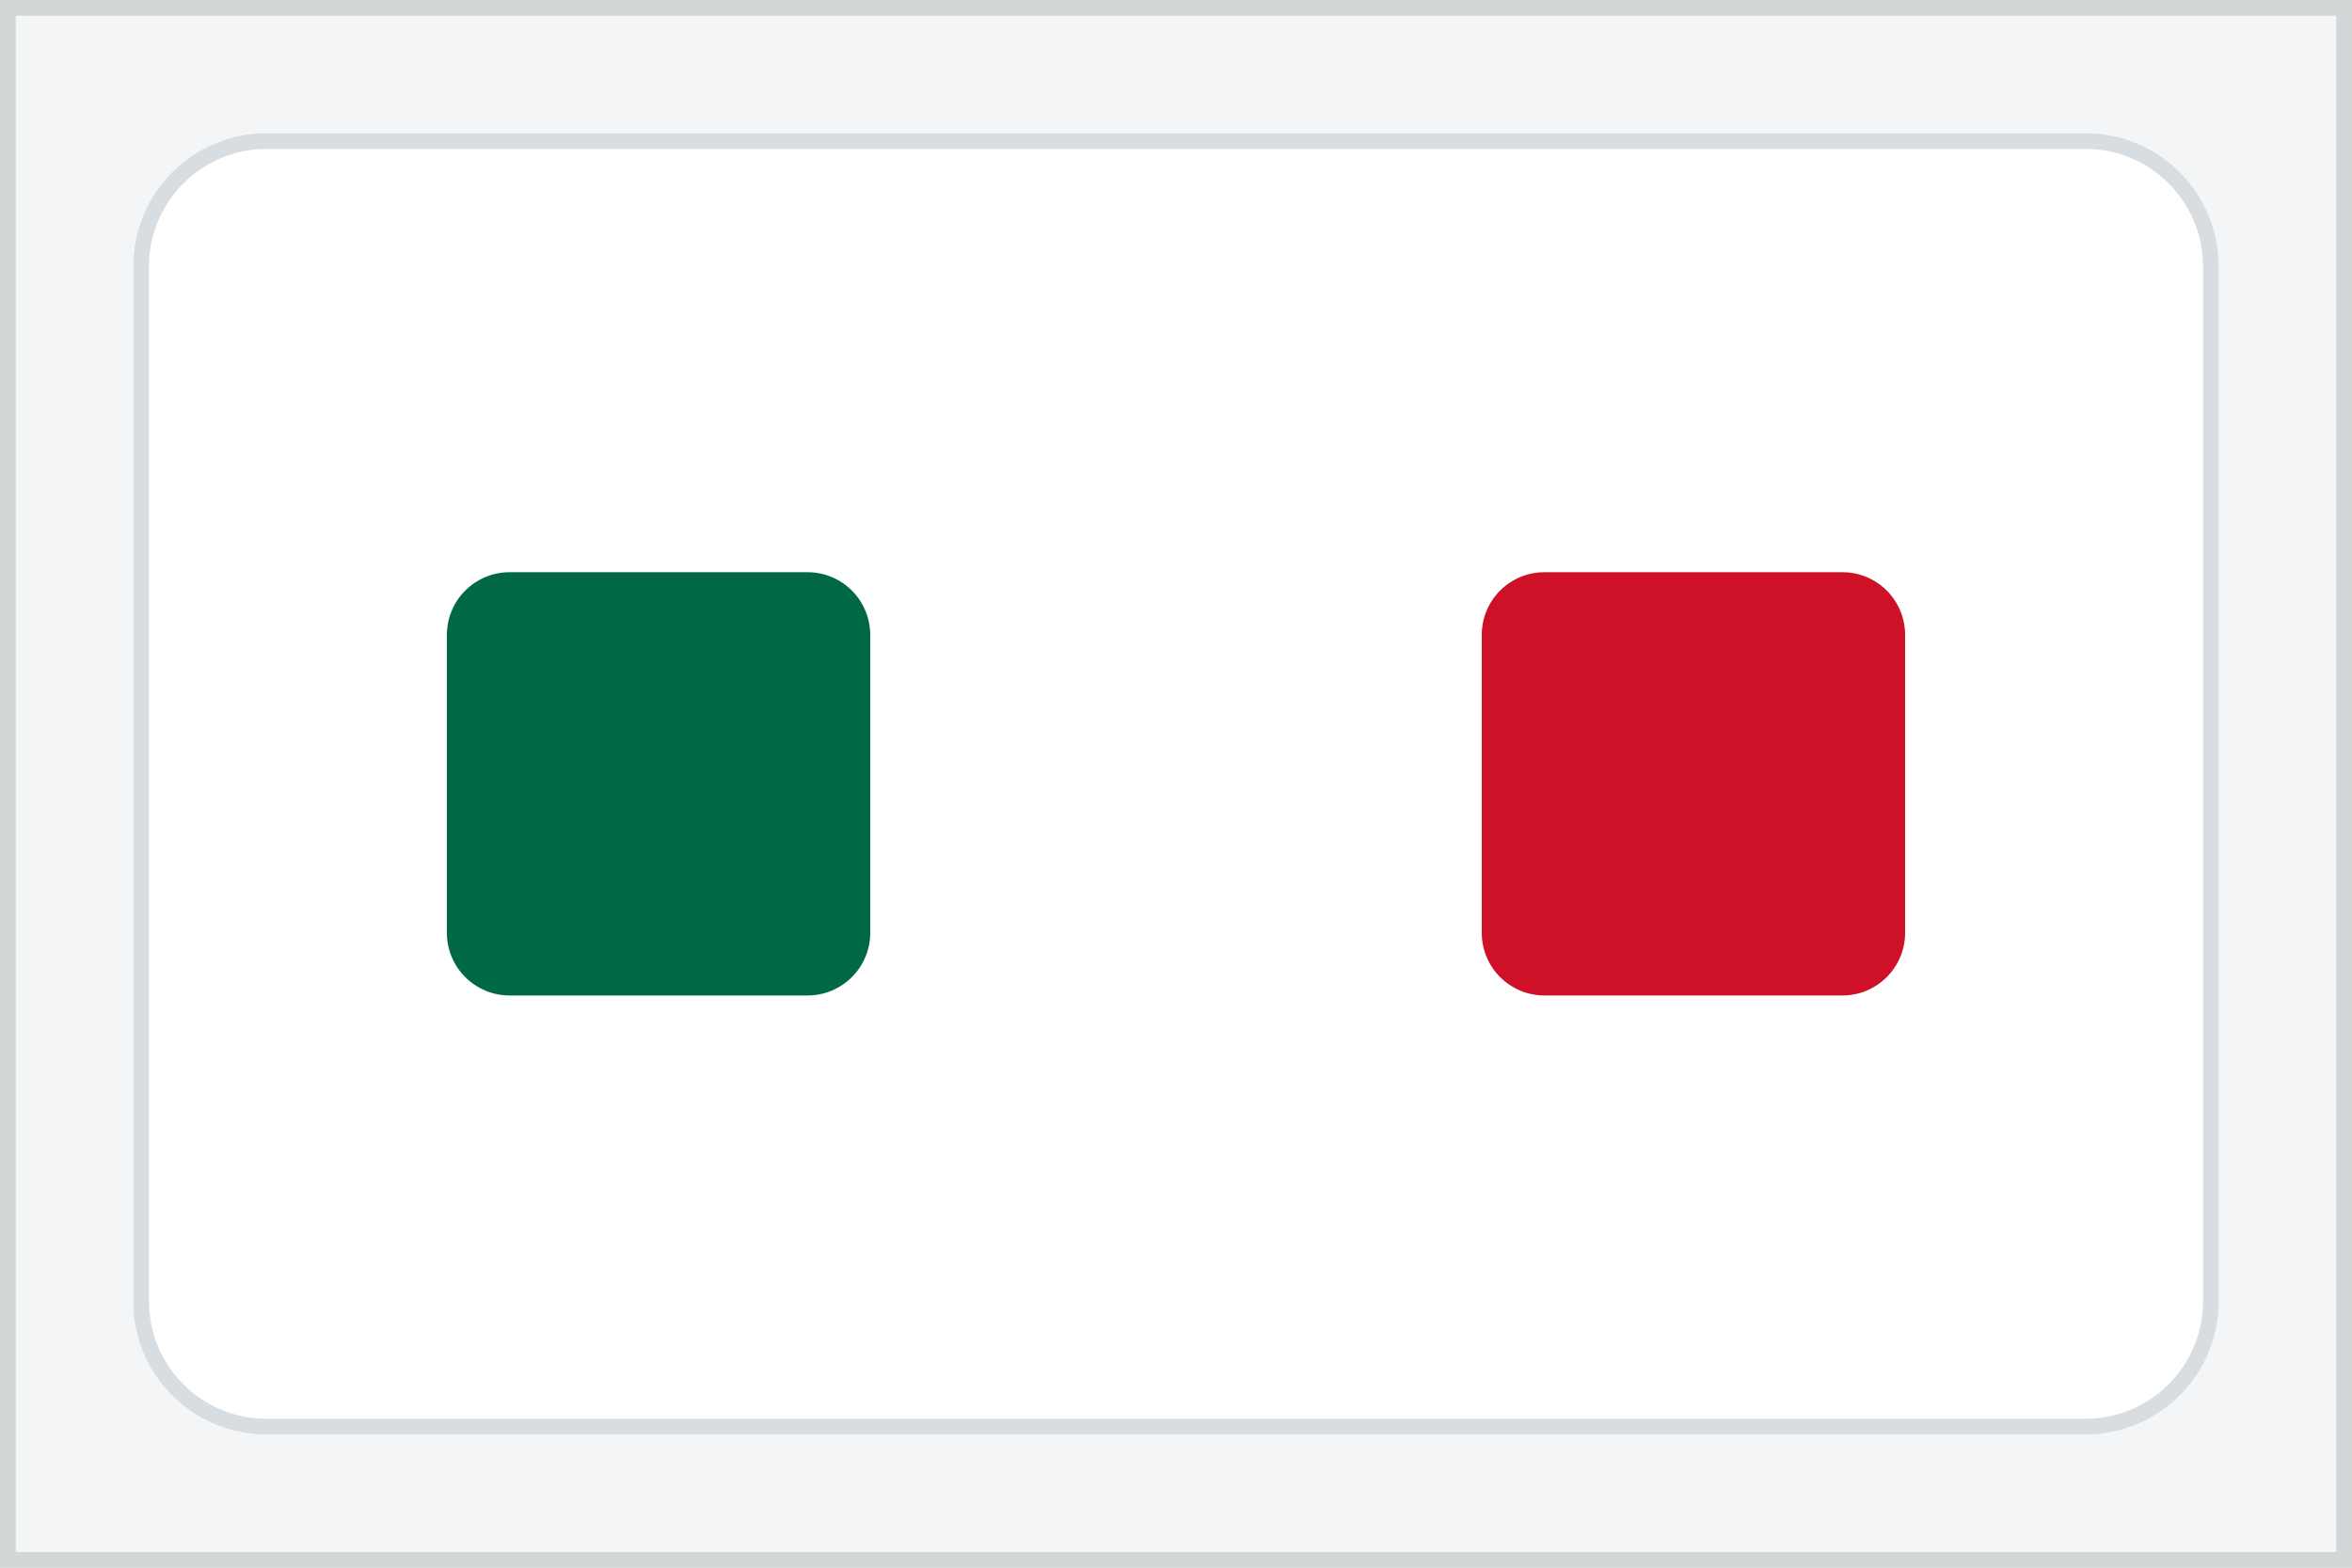
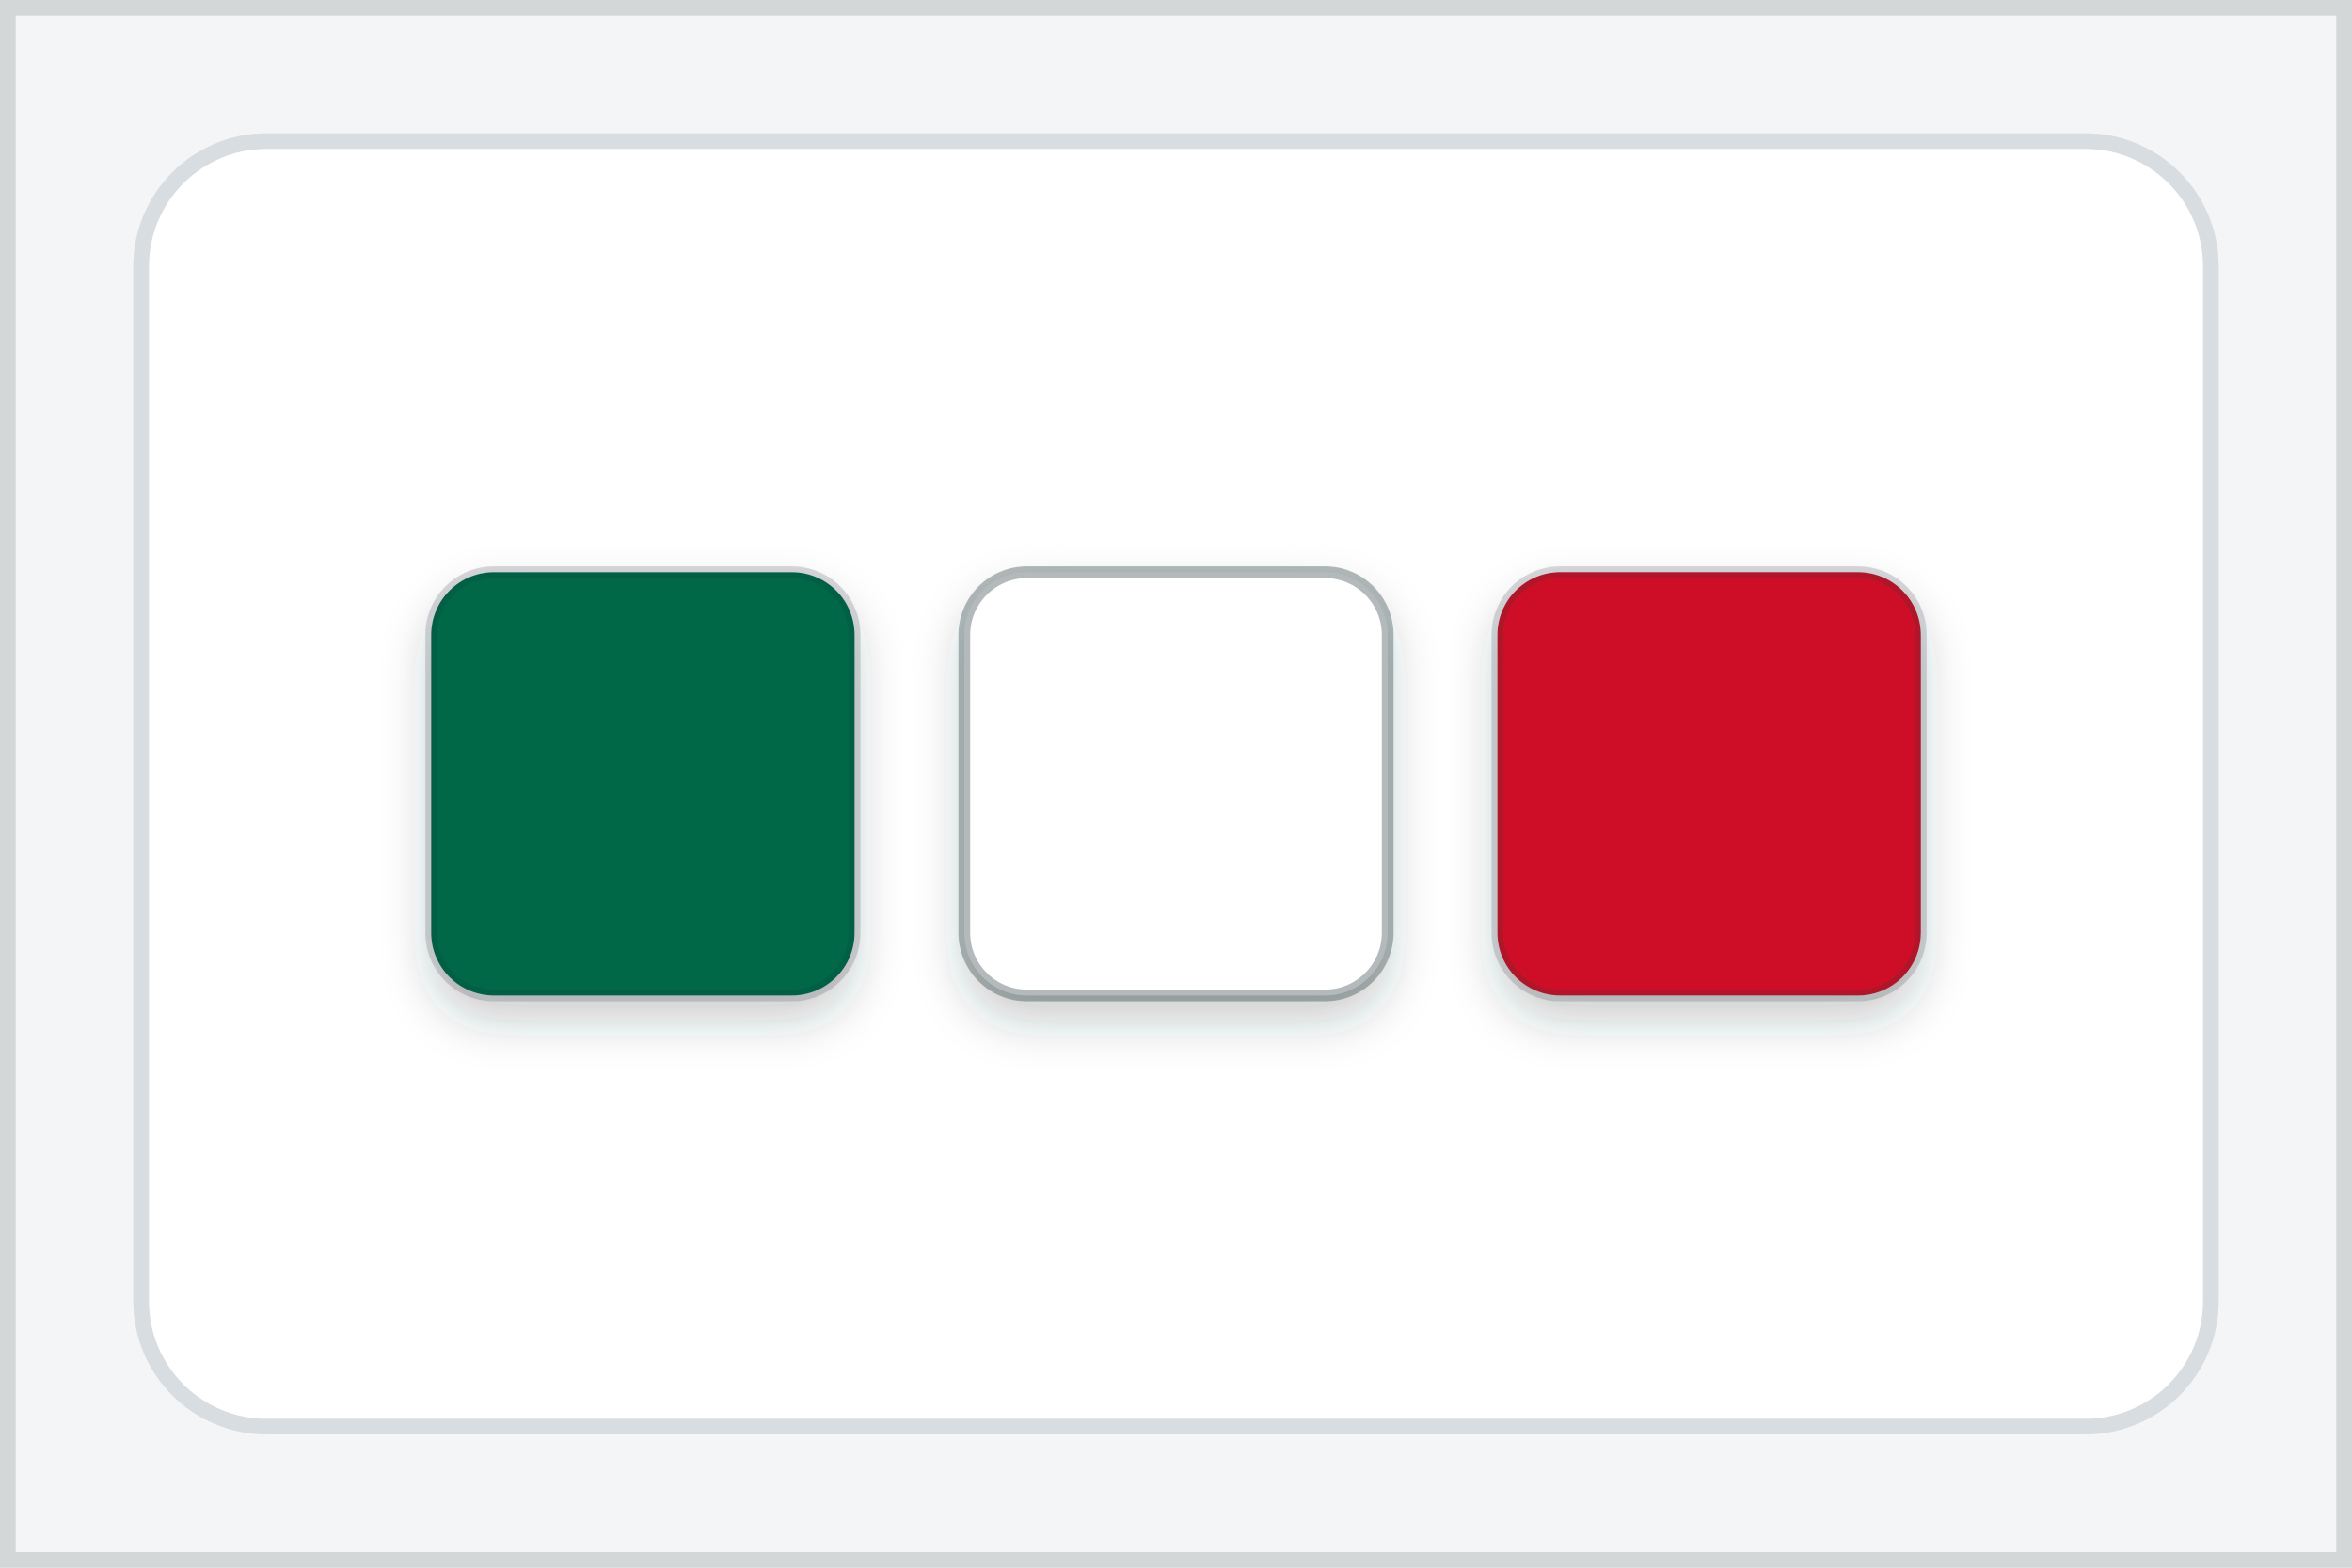
<svg xmlns="http://www.w3.org/2000/svg" viewBox="0 0 300 200" role="img" aria-label="Obscured flag clue stage 0">
  <rect width="300" height="200" fill="#f3f5f6" />
+   <defs>
+     <filter id="swatchShadow" x="-18%" y="-18%" width="136%" height="136%">
+       <feDropShadow dx="0" dy="3" stdDeviation="3" flood-color="#263238" flood-opacity="0.24" />
+     </filter>
+   </defs>
  <rect x="18" y="18" width="264" height="164" rx="16" fill="#ffffff" stroke="#d7dde0" stroke-width="2" />
-   <rect x="57.00" y="73.00" width="54.00" height="54.00" rx="8" fill="#006847" />
-   <rect x="123.00" y="73.00" width="54.00" height="54.00" rx="8" fill="#ffffff" />
-   <rect x="189.00" y="73.00" width="54.00" height="54.00" rx="8" fill="#ce1126" />
+   <rect class="palette-swatch" x="55.00" y="73.00" width="54.00" height="54.00" rx="8" fill="#006847" stroke="#263238" stroke-width="1.5" stroke-opacity="0.18" filter="url(#swatchShadow)" />
+   <rect class="palette-swatch" x="123.00" y="73.00" width="54.00" height="54.00" rx="8" fill="#ffffff" stroke="#263238" stroke-width="1.5" stroke-opacity="0.34" filter="url(#swatchShadow)" />
+   <rect class="palette-swatch" x="191.00" y="73.00" width="54.00" height="54.00" rx="8" fill="#ce1126" stroke="#263238" stroke-width="1.5" stroke-opacity="0.18" filter="url(#swatchShadow)" />
  <path d="M1 1 H299 V199 H1 Z" fill="none" stroke="#263238" stroke-width="2" opacity="0.16" />
</svg>
